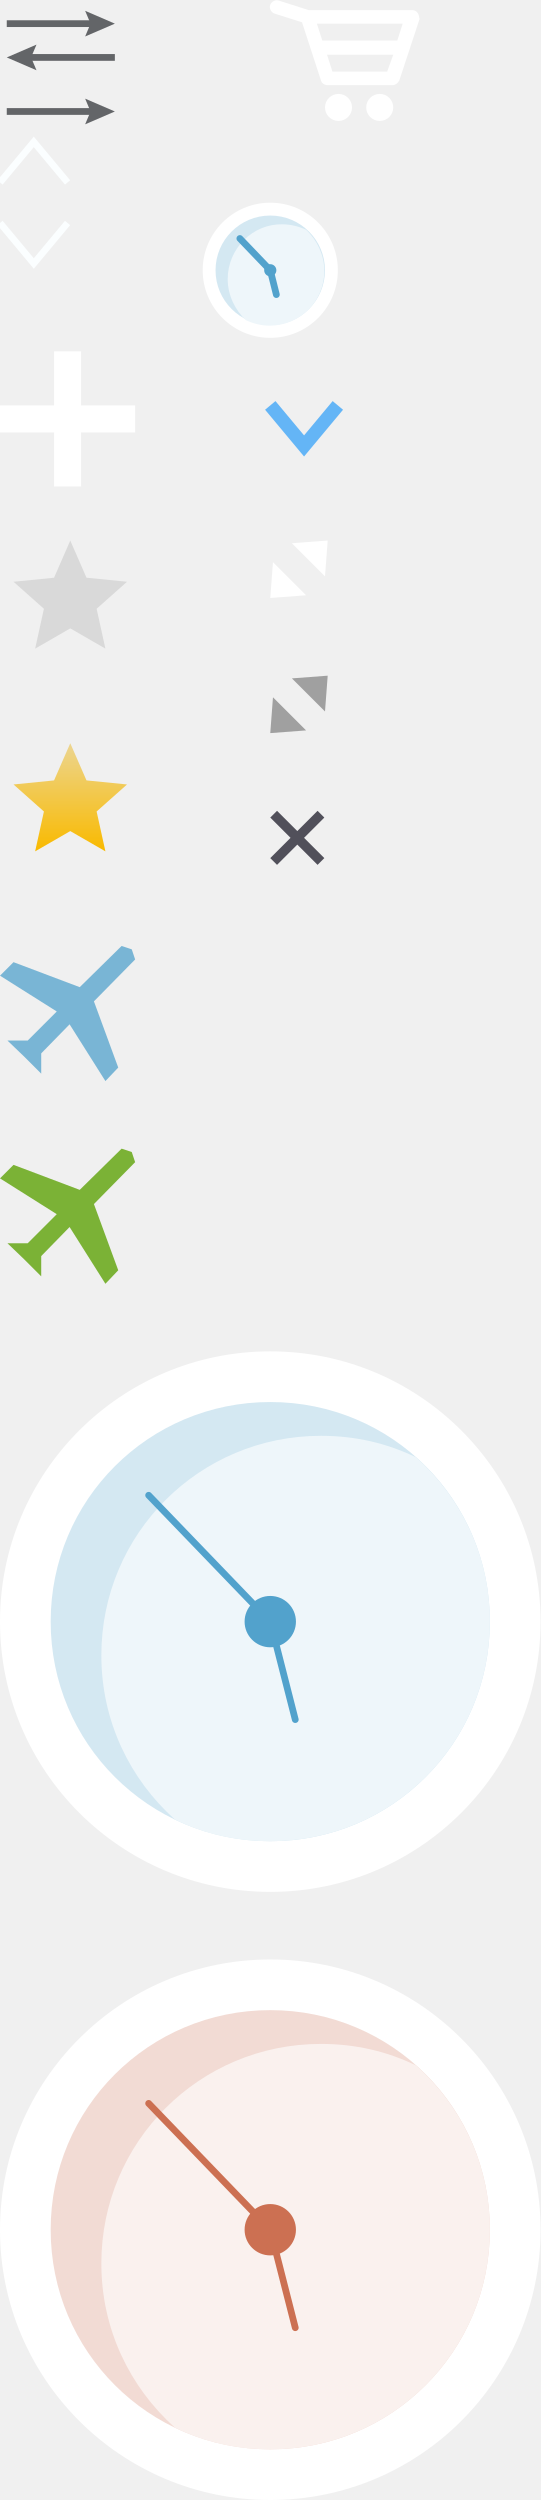
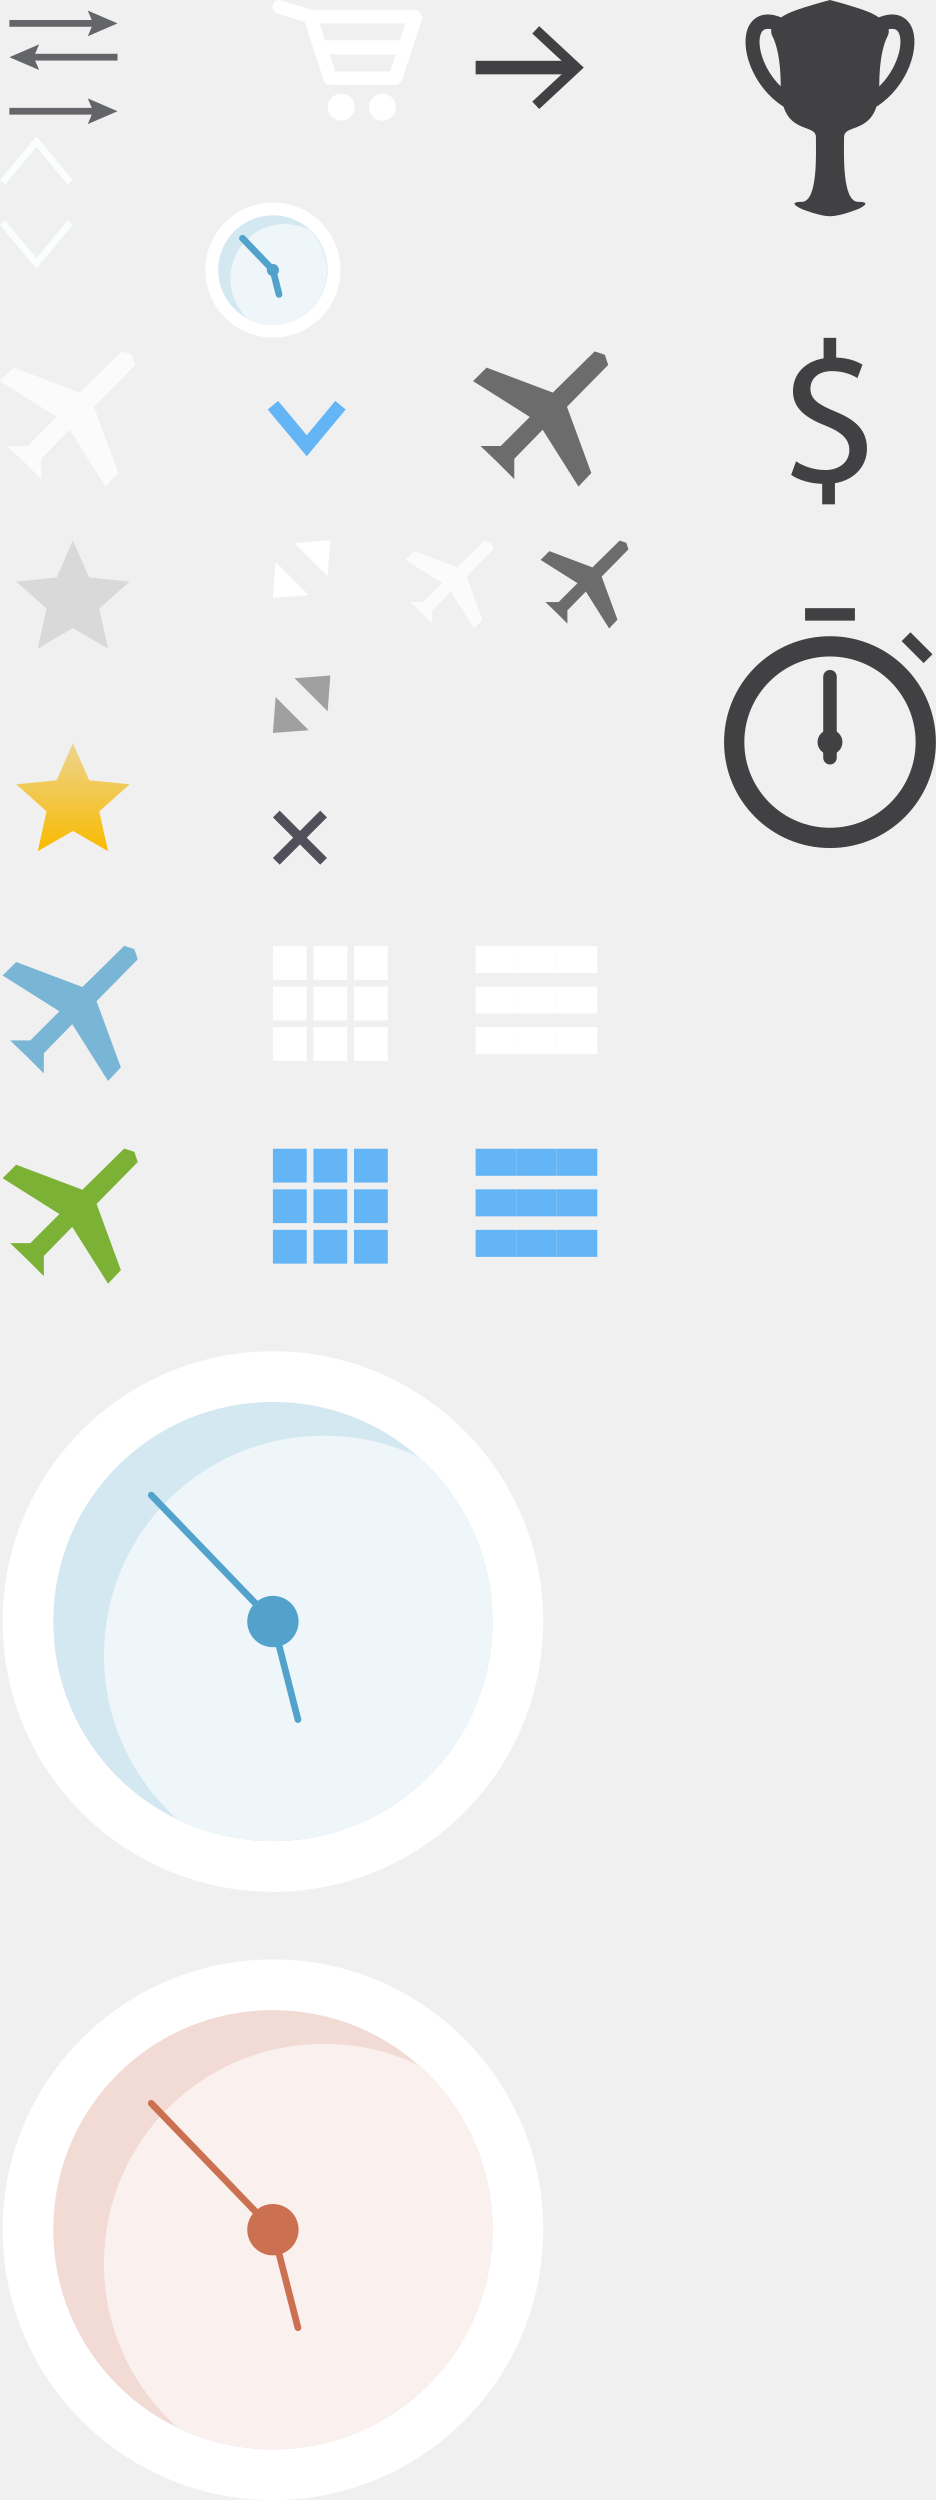
- <svg xmlns="http://www.w3.org/2000/svg" version="1.1" id="Layer_1" x="0px" y="0px" width="80px" height="370px" viewBox="-559 316 80 370" enable-background="new -559 316 80 370" xml:space="preserve">
-   <line fill="none" stroke="#636568" stroke-miterlimit="10" x1="-558" y1="319.5" x2="-545" y2="319.5" />
-   <g>
-     <polygon fill="#636568" points="-546.4,321.4 -545.6,319.5 -546.4,317.6 -542,319.5  " />
-   </g>
-   <line fill="none" stroke="#636568" stroke-miterlimit="10" x1="-542" y1="324.5" x2="-555" y2="324.5" />
-   <g>
-     <polygon fill="#636568" points="-553.6,322.6 -554.4,324.5 -553.6,326.4 -558,324.5  " />
-   </g>
-   <line fill="none" stroke="#636568" stroke-miterlimit="10" x1="-558" y1="332.5" x2="-545" y2="332.5" />
-   <g>
-     <polygon fill="#636568" points="-546.4,334.4 -545.6,332.5 -546.4,330.6 -542,332.5  " />
-   </g>
-   <g>
-     <polyline fill="none" stroke="#FBFEFF" stroke-miterlimit="10" points="-549,349 -554,355 -559,349  " />
-     <polyline fill="none" stroke="#FBFEFF" stroke-miterlimit="10" points="-559,343 -554,337 -549,343  " />
-   </g>
-   <g>
-     <g>
-       <rect x="-551" y="368" fill="#FFFFFF" width="4" height="20" />
-     </g>
-     <g>
-       <rect x="-559" y="376" fill="#FFFFFF" width="20" height="4" />
-     </g>
-   </g>
-   <g>
-     <g>
-       <polygon fill="#D9D9D9" points="-548.6,396 -546.2,401.5 -540.2,402.1 -544.7,406.1 -543.4,412 -548.6,409 -553.8,412     -552.5,406.1 -557,402.1 -551,401.5   " />
-     </g>
-   </g>
-   <g>
-     <g>
-       <linearGradient id="SVGID_1_" gradientUnits="userSpaceOnUse" x1="-548.588" y1="-631.522" x2="-548.588" y2="-615.522" gradientTransform="matrix(1 0 0 -1 0 -189.522)">
+ <svg xmlns="http://www.w3.org/2000/svg" version="1.1" id="Layer_1" x="0px" y="0px" width="138.5px" height="369.963px" viewBox="-266.388 396.667 138.5 369.963" enable-background="new -266.388 396.667 138.5 369.963" xml:space="preserve">
+   <line fill="none" stroke="#636568" stroke-miterlimit="10" x1="-265" y1="400.13" x2="-252" y2="400.13" />
+   <g>
+     <polygon fill="#636568" points="-253.4,402.03 -252.6,400.13 -253.4,398.23 -249,400.13  " />
+   </g>
+   <line fill="none" stroke="#636568" stroke-miterlimit="10" x1="-249" y1="405.13" x2="-262" y2="405.13" />
+   <g>
+     <polygon fill="#636568" points="-260.6,403.23 -261.4,405.13 -260.6,407.03 -265,405.13  " />
+   </g>
+   <line fill="none" stroke="#636568" stroke-miterlimit="10" x1="-265" y1="413.13" x2="-252" y2="413.13" />
+   <g>
+     <polygon fill="#636568" points="-253.4,415.03 -252.6,413.13 -253.4,411.23 -249,413.13  " />
+   </g>
+   <g>
+     <polyline fill="none" stroke="#FBFEFF" stroke-miterlimit="10" points="-256,429.63 -261,435.63 -266,429.63  " />
+     <polyline fill="none" stroke="#FBFEFF" stroke-miterlimit="10" points="-266,423.63 -261,417.63 -256,423.63  " />
+   </g>
+   <g>
+     <g>
+       <polygon fill="#D9D9D9" points="-255.6,476.63 -253.2,482.13 -247.2,482.73 -251.7,486.73 -250.4,492.63 -255.6,489.63     -260.8,492.63 -259.5,486.73 -264,482.73 -258,482.13   " />
+     </g>
+   </g>
+   <g>
+     <g>
+       <linearGradient id="SVGID_1_" gradientUnits="userSpaceOnUse" x1="-255.6" y1="-1133.152" x2="-255.6" y2="-1117.152" gradientTransform="matrix(1 0 0 -1 0 -610.522)">
        <stop offset="0" style="stop-color:#F9BA00" />
        <stop offset="1" style="stop-color:#ECD590" />
      </linearGradient>
-       <polygon fill="url(#SVGID_1_)" points="-548.6,426 -546.2,431.5 -540.2,432.1 -544.7,436.1 -543.4,442 -548.6,439 -553.8,442     -552.5,436.1 -557,432.1 -551,431.5   " />
-     </g>
-   </g>
-   <polygon opacity="0.75" fill="#52A2CC" enable-background="new    " points="-543.4,476 -541.5,474 -545.1,464.2 -539,458   -539.5,456.5 -541,456 -547.2,462.1 -557,458.4 -559,460.4 -550.6,465.7 -554.9,470 -557.9,470 -555.4,472.4 -552.9,474.9   -552.9,471.9 -548.7,467.6 " />
-   <polygon fill="#7BB236" points="-543.4,506 -541.5,504 -545.1,494.2 -539,488 -539.5,486.5 -541,486 -547.2,492.1 -557,488.4   -559,490.4 -550.6,495.7 -554.9,500 -557.9,500 -555.4,502.4 -552.9,504.9 -552.9,501.9 -548.7,497.6 " />
-   <g>
-     <g>
-       <path fill="#FFFFFF" d="M-497.2,317.9c-0.2-0.3-0.5-0.4-0.8-0.4h-15.3l-4.4-1.4c-0.5-0.2-1.1,0.1-1.3,0.6    c-0.2,0.5,0.1,1.1,0.6,1.3l4.1,1.3l2.8,8.6c0.1,0.4,0.5,0.7,1,0.7h9.6c0.4,0,0.8-0.3,1-0.7l3-9.1    C-497,318.5-497,318.1-497.2,317.9z M-499.4,319.5l-0.8,2.5h-11.1l-0.8-2.5H-499.4z M-501.7,326.6h-8.1l-0.8-2.5h9.8L-501.7,326.6    z" />
-       <circle fill="#FFFFFF" cx="-508.9" cy="331.9" r="2" />
-       <circle fill="#FFFFFF" cx="-502.8" cy="331.9" r="2" />
-     </g>
-   </g>
-   <g>
-     <g>
-       <g>
-         <circle fill="#FFFFFF" cx="-519" cy="356" r="10" />
-       </g>
-     </g>
-     <circle fill="#D4E8F2" cx="-519" cy="356" r="8.1" />
-     <path fill="#EEF6FA" d="M-525.3,357.3c0,2.4,1.1,4.6,2.7,6.1c1.1,0.5,2.3,0.8,3.5,0.8c4.5,0,8.1-3.6,8.1-8.1c0-2.4-1.1-4.6-2.7-6.1   c-1.1-0.5-2.3-0.8-3.5-0.8C-521.6,349.1-525.3,352.8-525.3,357.3z" />
-     <line fill="none" stroke="#52A2CC" stroke-linecap="round" stroke-miterlimit="10" x1="-519" y1="356" x2="-523.5" y2="351.3" />
-     <line fill="none" stroke="#52A2CC" stroke-linecap="round" stroke-miterlimit="10" x1="-518.1" y1="359.6" x2="-519" y2="356" />
-     <circle fill="#52A2CC" cx="-519" cy="356" r="0.9" />
-   </g>
-   <polyline fill="none" stroke="#64B5F6" stroke-width="2" stroke-miterlimit="10" points="-509,376 -514,382 -519,376 " />
-   <g>
-     <polygon fill="#FFFFFF" points="-515.8,396.4 -510.5,396 -510.9,401.3  " />
-     <polygon fill="#FFFFFF" points="-513.7,404.1 -519,404.5 -518.6,399.2  " />
-   </g>
-   <g>
-     <polygon fill="#A0A0A0" points="-515.8,416.4 -510.5,416 -510.9,421.3  " />
-     <polygon fill="#A0A0A0" points="-513.7,424.1 -519,424.5 -518.6,419.2  " />
-   </g>
-   <g>
-     <circle fill="#FFFFFF" cx="-519" cy="646" r="40" />
-     <path fill="#F2DBD4" d="M-551.5,646c0-18,14.5-32.5,32.5-32.5s32.5,14.5,32.5,32.5s-14.5,32.5-32.5,32.5S-551.5,664-551.5,646z" />
-     <path fill="#FAF1EE" d="M-544,651c0,9.7,4.2,18.3,10.9,24.3c4.3,2.1,9,3.2,14.1,3.2c18,0,32.5-14.5,32.5-32.5   c0-9.7-4.2-18.3-10.9-24.3c-4.3-2.1-9-3.2-14.1-3.2C-529.5,618.5-544,633-544,651z" />
-     <line fill="none" stroke="#CC7052" stroke-linecap="round" stroke-miterlimit="10" x1="-519" y1="646" x2="-537" y2="627.3" />
-     <line fill="none" stroke="#CC7052" stroke-linecap="round" stroke-miterlimit="10" x1="-515.3" y1="660.5" x2="-519" y2="646" />
-     <circle fill="#CC7052" cx="-519" cy="646" r="3.8" />
-   </g>
-   <g>
-     <circle fill="#FFFFFF" cx="-519" cy="556" r="40" />
-     <path fill="#D4E8F2" d="M-551.5,556c0-18,14.5-32.5,32.5-32.5s32.5,14.5,32.5,32.5s-14.5,32.5-32.5,32.5S-551.5,574-551.5,556z" />
-     <path fill="#EEF6FA" d="M-544,561c0,9.7,4.2,18.3,10.9,24.3c4.3,2.1,9,3.2,14.1,3.2c18,0,32.5-14.5,32.5-32.5   c0-9.7-4.2-18.3-10.9-24.3c-4.3-2.1-9-3.2-14.1-3.2C-529.5,528.5-544,543-544,561z" />
-     <line fill="none" stroke="#52A2CC" stroke-linecap="round" stroke-miterlimit="10" x1="-519" y1="556" x2="-537" y2="537.3" />
-     <line fill="none" stroke="#52A2CC" stroke-linecap="round" stroke-miterlimit="10" x1="-515.3" y1="570.5" x2="-519" y2="556" />
-     <circle fill="#52A2CC" cx="-519" cy="556" r="3.8" />
-   </g>
-   <polygon fill="#51505A" points="-511,437 -512,436 -515,439 -518,436 -519,437 -516,440 -519,443 -518,444 -515,441 -512,444   -511,443 -514,440 " />
+       <polygon fill="url(#SVGID_1_)" points="-255.6,506.63 -253.2,512.13 -247.2,512.73 -251.7,516.73 -250.4,522.63 -255.6,519.63     -260.8,522.63 -259.5,516.73 -264,512.73 -258,512.13   " />
+     </g>
+   </g>
+   <polygon opacity="0.75" fill="#52A2CC" enable-background="new    " points="-250.4,556.63 -248.5,554.63 -252.1,544.83   -246,538.63 -246.5,537.13 -248,536.63 -254.2,542.73 -264,539.03 -266,541.03 -257.6,546.33 -261.9,550.63 -264.9,550.63   -262.4,553.03 -259.9,555.53 -259.9,552.53 -255.7,548.23 " />
+   <polygon fill="#7BB236" points="-250.4,586.63 -248.5,584.63 -252.1,574.83 -246,568.63 -246.5,567.13 -248,566.63 -254.2,572.73   -264,569.03 -266,571.03 -257.6,576.33 -261.9,580.63 -264.9,580.63 -262.4,583.03 -259.9,585.53 -259.9,582.53 -255.7,578.23 " />
+   <g>
+     <g>
+       <path fill="#FFFFFF" d="M-204.2,398.53c-0.2-0.3-0.5-0.4-0.8-0.4h-15.3l-4.4-1.4c-0.5-0.2-1.1,0.1-1.3,0.6    c-0.2,0.5,0.1,1.1,0.6,1.3l4.1,1.3l2.8,8.6c0.1,0.4,0.5,0.7,1,0.7h9.6c0.4,0,0.8-0.3,1-0.7l3-9.1    C-204,399.13-204,398.73-204.2,398.53z M-206.4,400.13l-0.8,2.5h-11.1l-0.8-2.5H-206.4z M-208.7,407.23h-8.1l-0.8-2.5h9.8    L-208.7,407.23z" />
+       <circle fill="#FFFFFF" cx="-215.9" cy="412.53" r="2" />
+       <circle fill="#FFFFFF" cx="-209.8" cy="412.53" r="2" />
+     </g>
+   </g>
+   <g>
+     <g>
+       <g>
+         <circle fill="#FFFFFF" cx="-226" cy="436.63" r="10" />
+       </g>
+     </g>
+     <circle fill="#D4E8F2" cx="-226" cy="436.63" r="8.1" />
+     <path fill="#EEF6FA" d="M-232.3,437.93c0,2.4,1.1,4.6,2.7,6.1c1.1,0.5,2.3,0.8,3.5,0.8c4.5,0,8.1-3.6,8.1-8.1   c0-2.4-1.1-4.6-2.7-6.1c-1.1-0.5-2.3-0.8-3.5-0.8C-228.6,429.73-232.3,433.43-232.3,437.93z" />
+     <line fill="none" stroke="#52A2CC" stroke-linecap="round" stroke-miterlimit="10" x1="-226" y1="436.63" x2="-230.5" y2="431.93" />
+     <line fill="none" stroke="#52A2CC" stroke-linecap="round" stroke-miterlimit="10" x1="-225.1" y1="440.23" x2="-226" y2="436.63" />
+     <circle fill="#52A2CC" cx="-226" cy="436.63" r="0.9" />
+   </g>
+   <polyline fill="none" stroke="#64B5F6" stroke-width="2" stroke-miterlimit="10" points="-216,456.63 -221,462.63 -226,456.63 " />
+   <g>
+     <polygon fill="#FFFFFF" points="-222.8,477.03 -217.5,476.63 -217.9,481.93  " />
+     <polygon fill="#FFFFFF" points="-220.7,484.73 -226,485.13 -225.6,479.83  " />
+   </g>
+   <g>
+     <polygon fill="#A0A0A0" points="-222.8,497.03 -217.5,496.63 -217.9,501.93  " />
+     <polygon fill="#A0A0A0" points="-220.7,504.73 -226,505.13 -225.6,499.83  " />
+   </g>
+   <g>
+     <circle fill="#FFFFFF" cx="-226" cy="726.63" r="40" />
+     <path fill="#F2DBD4" d="M-258.5,726.63c0-18,14.5-32.5,32.5-32.5s32.5,14.5,32.5,32.5s-14.5,32.5-32.5,32.5   S-258.5,744.63-258.5,726.63z" />
+     <path fill="#FAF1EE" d="M-251,731.63c0,9.7,4.2,18.3,10.9,24.3c4.3,2.1,9,3.2,14.1,3.2c18,0,32.5-14.5,32.5-32.5   c0-9.7-4.2-18.3-10.9-24.3c-4.3-2.1-9-3.2-14.1-3.2C-236.5,699.13-251,713.63-251,731.63z" />
+     <line fill="none" stroke="#CC7052" stroke-linecap="round" stroke-miterlimit="10" x1="-226" y1="726.63" x2="-244" y2="707.93" />
+     <line fill="none" stroke="#CC7052" stroke-linecap="round" stroke-miterlimit="10" x1="-222.3" y1="741.13" x2="-226" y2="726.63" />
+     <circle fill="#CC7052" cx="-226" cy="726.63" r="3.8" />
+   </g>
+   <g>
+     <circle fill="#FFFFFF" cx="-226" cy="636.63" r="40" />
+     <path fill="#D4E8F2" d="M-258.5,636.63c0-18,14.5-32.5,32.5-32.5s32.5,14.5,32.5,32.5s-14.5,32.5-32.5,32.5   S-258.5,654.63-258.5,636.63z" />
+     <path fill="#EEF6FA" d="M-251,641.63c0,9.7,4.2,18.3,10.9,24.3c4.3,2.1,9,3.2,14.1,3.2c18,0,32.5-14.5,32.5-32.5   c0-9.7-4.2-18.3-10.9-24.3c-4.3-2.1-9-3.2-14.1-3.2C-236.5,609.13-251,623.63-251,641.63z" />
+     <line fill="none" stroke="#52A2CC" stroke-linecap="round" stroke-miterlimit="10" x1="-226" y1="636.63" x2="-244" y2="617.93" />
+     <line fill="none" stroke="#52A2CC" stroke-linecap="round" stroke-miterlimit="10" x1="-222.3" y1="651.13" x2="-226" y2="636.63" />
+     <circle fill="#52A2CC" cx="-226" cy="636.63" r="3.8" />
+   </g>
+   <polygon fill="#51505A" points="-218,517.63 -219,516.63 -222,519.63 -225,516.63 -226,517.63 -223,520.63 -226,523.63 -225,524.63   -222,521.63 -219,524.63 -218,523.63 -221,520.63 " />
+   <g>
+     <g>
+       <g>
+         <rect x="-214" y="548.667" fill="#FFFFFF" width="5" height="5" />
+       </g>
+       <g>
+         <rect x="-220" y="548.667" fill="#FFFFFF" width="5" height="5" />
+       </g>
+       <g>
+         <rect x="-226" y="548.667" fill="#FFFFFF" width="5" height="5" />
+       </g>
+     </g>
+     <g>
+       <g>
+         <rect x="-214" y="542.667" fill="#FFFFFF" width="5" height="5" />
+       </g>
+       <g>
+         <rect x="-220" y="542.667" fill="#FFFFFF" width="5" height="5" />
+       </g>
+       <g>
+         <rect x="-226" y="542.667" fill="#FFFFFF" width="5" height="5" />
+       </g>
+     </g>
+     <g>
+       <g>
+         <rect x="-214" y="536.667" fill="#FFFFFF" width="5" height="5" />
+       </g>
+       <g>
+         <rect x="-220" y="536.667" fill="#FFFFFF" width="5" height="5" />
+       </g>
+       <g>
+         <rect x="-226" y="536.667" fill="#FFFFFF" width="5" height="5" />
+       </g>
+     </g>
+   </g>
+   <g>
+     <g>
+       <g>
+         <rect x="-214" y="578.667" fill="#64B5F6" width="5" height="5" />
+       </g>
+       <g>
+         <rect x="-220" y="578.667" fill="#64B5F6" width="5" height="5" />
+       </g>
+       <g>
+         <rect x="-226" y="578.667" fill="#64B5F6" width="5" height="5" />
+       </g>
+     </g>
+     <g>
+       <g>
+         <rect x="-214" y="572.667" fill="#64B5F6" width="5" height="5" />
+       </g>
+       <g>
+         <rect x="-220" y="572.667" fill="#64B5F6" width="5" height="5" />
+       </g>
+       <g>
+         <rect x="-226" y="572.667" fill="#64B5F6" width="5" height="5" />
+       </g>
+     </g>
+     <g>
+       <g>
+         <rect x="-214" y="566.667" fill="#64B5F6" width="5" height="5" />
+       </g>
+       <g>
+         <rect x="-220" y="566.667" fill="#64B5F6" width="5" height="5" />
+       </g>
+       <g>
+         <rect x="-226" y="566.667" fill="#64B5F6" width="5" height="5" />
+       </g>
+     </g>
+   </g>
+   <g>
+     <g>
+       <g>
+         <rect x="-184" y="578.667" fill="#64B5F6" width="6" height="4" />
+       </g>
+       <g>
+         <rect x="-190" y="578.667" fill="#64B5F6" width="6" height="4" />
+       </g>
+       <g>
+         <rect x="-196" y="578.667" fill="#64B5F6" width="6" height="4" />
+       </g>
+     </g>
+     <g>
+       <g>
+         <rect x="-184" y="572.667" fill="#64B5F6" width="6" height="4" />
+       </g>
+       <g>
+         <rect x="-190" y="572.667" fill="#64B5F6" width="6" height="4" />
+       </g>
+       <g>
+         <rect x="-196" y="572.667" fill="#64B5F6" width="6" height="4" />
+       </g>
+     </g>
+     <g>
+       <g>
+         <rect x="-184" y="566.667" fill="#64B5F6" width="6" height="4" />
+       </g>
+       <g>
+         <rect x="-190" y="566.667" fill="#64B5F6" width="6" height="4" />
+       </g>
+       <g>
+         <rect x="-196" y="566.667" fill="#64B5F6" width="6" height="4" />
+       </g>
+     </g>
+   </g>
+   <g>
+     <g>
+       <g>
+         <rect x="-184" y="548.667" fill="#FFFFFF" width="6" height="4" />
+       </g>
+       <g>
+         <rect x="-190" y="548.667" fill="#FFFFFF" width="6" height="4" />
+       </g>
+       <g>
+         <rect x="-196" y="548.667" fill="#FFFFFF" width="6" height="4" />
+       </g>
+     </g>
+     <g>
+       <g>
+         <rect x="-184" y="542.667" fill="#FFFFFF" width="6" height="4" />
+       </g>
+       <g>
+         <rect x="-190" y="542.667" fill="#FFFFFF" width="6" height="4" />
+       </g>
+       <g>
+         <rect x="-196" y="542.667" fill="#FFFFFF" width="6" height="4" />
+       </g>
+     </g>
+     <g>
+       <g>
+         <rect x="-184" y="536.667" fill="#FFFFFF" width="6" height="4" />
+       </g>
+       <g>
+         <rect x="-190" y="536.667" fill="#FFFFFF" width="6" height="4" />
+       </g>
+       <g>
+         <rect x="-196" y="536.667" fill="#FFFFFF" width="6" height="4" />
+       </g>
+     </g>
+   </g>
+   <g>
+     <g>
+       <line fill="none" stroke="#414042" stroke-width="2" stroke-miterlimit="10" x1="-196" y1="406.667" x2="-182" y2="406.667" />
+       <g>
+         <polygon fill="#414042" points="-186.597,412.802 -187.62,411.703 -182.202,406.668 -187.62,401.632 -186.597,400.534      -180,406.668    " />
+       </g>
+     </g>
+   </g>
+   <path fill="#414042" d="M-131.571,400.489c-0.329-0.637-1.622-2.528-4.772-1.247c-0.353-0.248-0.833-0.526-1.498-0.8  c-1.883-0.775-5.722-1.775-5.722-1.775s-3.839,1-5.722,1.775c-0.665,0.274-1.145,0.552-1.498,0.8  c-3.15-1.282-4.443,0.61-4.772,1.247c-1.546,2.992,0.512,9.059,5.107,11.957c1.215,3.81,4.802,2.715,4.802,4.488  c0,2.133,0.347,9.6-2.082,9.6s0,1.067,0,1.067s2.603,1.067,4.165,1.067c1.562,0,4.165-1.067,4.165-1.067s2.43-1.067,0-1.067  c-2.43,0-2.082-7.467-2.082-9.6c0-1.773,3.588-0.678,4.802-4.488C-132.084,409.548-130.026,403.48-131.571,400.489z   M-153.714,401.486c0.254-0.492,0.753-0.65,1.478-0.487c-0.062,0.333-0.024,0.688,0.144,1.01c0.577,1.109,1.239,3.287,1.241,7.438  C-153.49,406.903-154.543,403.09-153.714,401.486z M-136.274,409.447c0.002-4.151,0.664-6.329,1.241-7.438  c0.168-0.322,0.205-0.677,0.144-1.01c0.725-0.163,1.224-0.005,1.478,0.487C-132.583,403.09-133.636,406.903-136.274,409.447z" />
+   <g>
+     <path fill="#414042" d="M-144.718,471.296v-3.03c-1.74-0.03-3.54-0.569-4.59-1.319l0.72-2.011c1.08,0.721,2.64,1.29,4.32,1.29   c2.13,0,3.57-1.229,3.57-2.939c0-1.65-1.17-2.67-3.39-3.57c-3.06-1.199-4.95-2.579-4.95-5.189c0-2.49,1.77-4.38,4.53-4.83v-3.029   h1.859v2.909c1.8,0.061,3.03,0.54,3.9,1.051l-0.75,1.979c-0.63-0.36-1.86-1.02-3.78-1.02c-2.31,0-3.18,1.38-3.18,2.579   c0,1.561,1.11,2.34,3.72,3.42c3.09,1.261,4.65,2.82,4.65,5.49c0,2.37-1.65,4.59-4.74,5.1v3.12H-144.718z" />
+   </g>
+   <g>
+     <g>
+       <path fill="#414042" d="M-143.563,493.816c6.989,0,12.675,5.686,12.675,12.675s-5.686,12.675-12.675,12.675    s-12.675-5.686-12.675-12.675S-150.552,493.816-143.563,493.816 M-143.563,490.816c-8.657,0-15.675,7.018-15.675,15.675    c0,8.657,7.018,15.675,15.675,15.675c8.657,0,15.675-7.018,15.675-15.675C-127.888,497.834-134.906,490.816-143.563,490.816    L-143.563,490.816z" />
+     </g>
+     <line fill="none" stroke="#414042" stroke-width="2" stroke-linecap="round" stroke-miterlimit="10" x1="-143.563" y1="496.81" x2="-143.563" y2="508.797" />
+     <g>
+       <circle fill="#414042" cx="-143.563" cy="506.491" r="1.844" />
+     </g>
+     <rect x="-147.251" y="486.667" fill="#414042" width="7.377" height="1.844" />
+     <rect x="-132.992" y="491.595" transform="matrix(0.7071 0.7071 -0.7071 0.7071 309.9853 236.6645)" fill="#414042" width="4.61" height="1.844" />
+   </g>
+   <polygon opacity="0.75" fill="#FFFFFF" enable-background="new    " points="-250.784,468.667 -248.884,466.667 -252.484,456.867   -246.384,450.667 -246.884,449.167 -248.384,448.667 -254.584,454.767 -264.384,451.067 -266.384,453.067 -257.984,458.367   -262.284,462.667 -265.284,462.667 -262.784,465.067 -260.284,467.567 -260.284,464.567 -256.084,460.267 " />
+   <polygon opacity="0.75" fill="#414042" enable-background="new    " points="-180.784,468.667 -178.884,466.667 -182.484,456.867   -176.384,450.667 -176.884,449.167 -178.384,448.667 -184.584,454.767 -194.384,451.067 -196.384,453.067 -187.984,458.367   -192.284,462.667 -195.284,462.667 -192.784,465.067 -190.284,467.567 -190.284,464.567 -186.084,460.267 " />
+   <polygon opacity="0.75" fill="#FFFFFF" enable-background="new    " points="-196.248,489.667 -195.013,488.367 -197.353,481.997   -193.388,477.967 -193.713,476.992 -194.688,476.667 -198.718,480.632 -205.088,478.227 -206.388,479.527 -200.928,482.972   -203.723,485.767 -205.673,485.767 -204.048,487.327 -202.423,488.952 -202.423,487.002 -199.693,484.207 " />
+   <polygon opacity="0.75" fill="#414042" enable-background="new    " points="-176.248,489.667 -175.013,488.367 -177.353,481.997   -173.388,477.967 -173.713,476.992 -174.688,476.667 -178.718,480.632 -185.088,478.227 -186.388,479.527 -180.928,482.972   -183.723,485.767 -185.673,485.767 -184.048,487.327 -182.423,488.952 -182.423,487.002 -179.693,484.207 " />
</svg>
